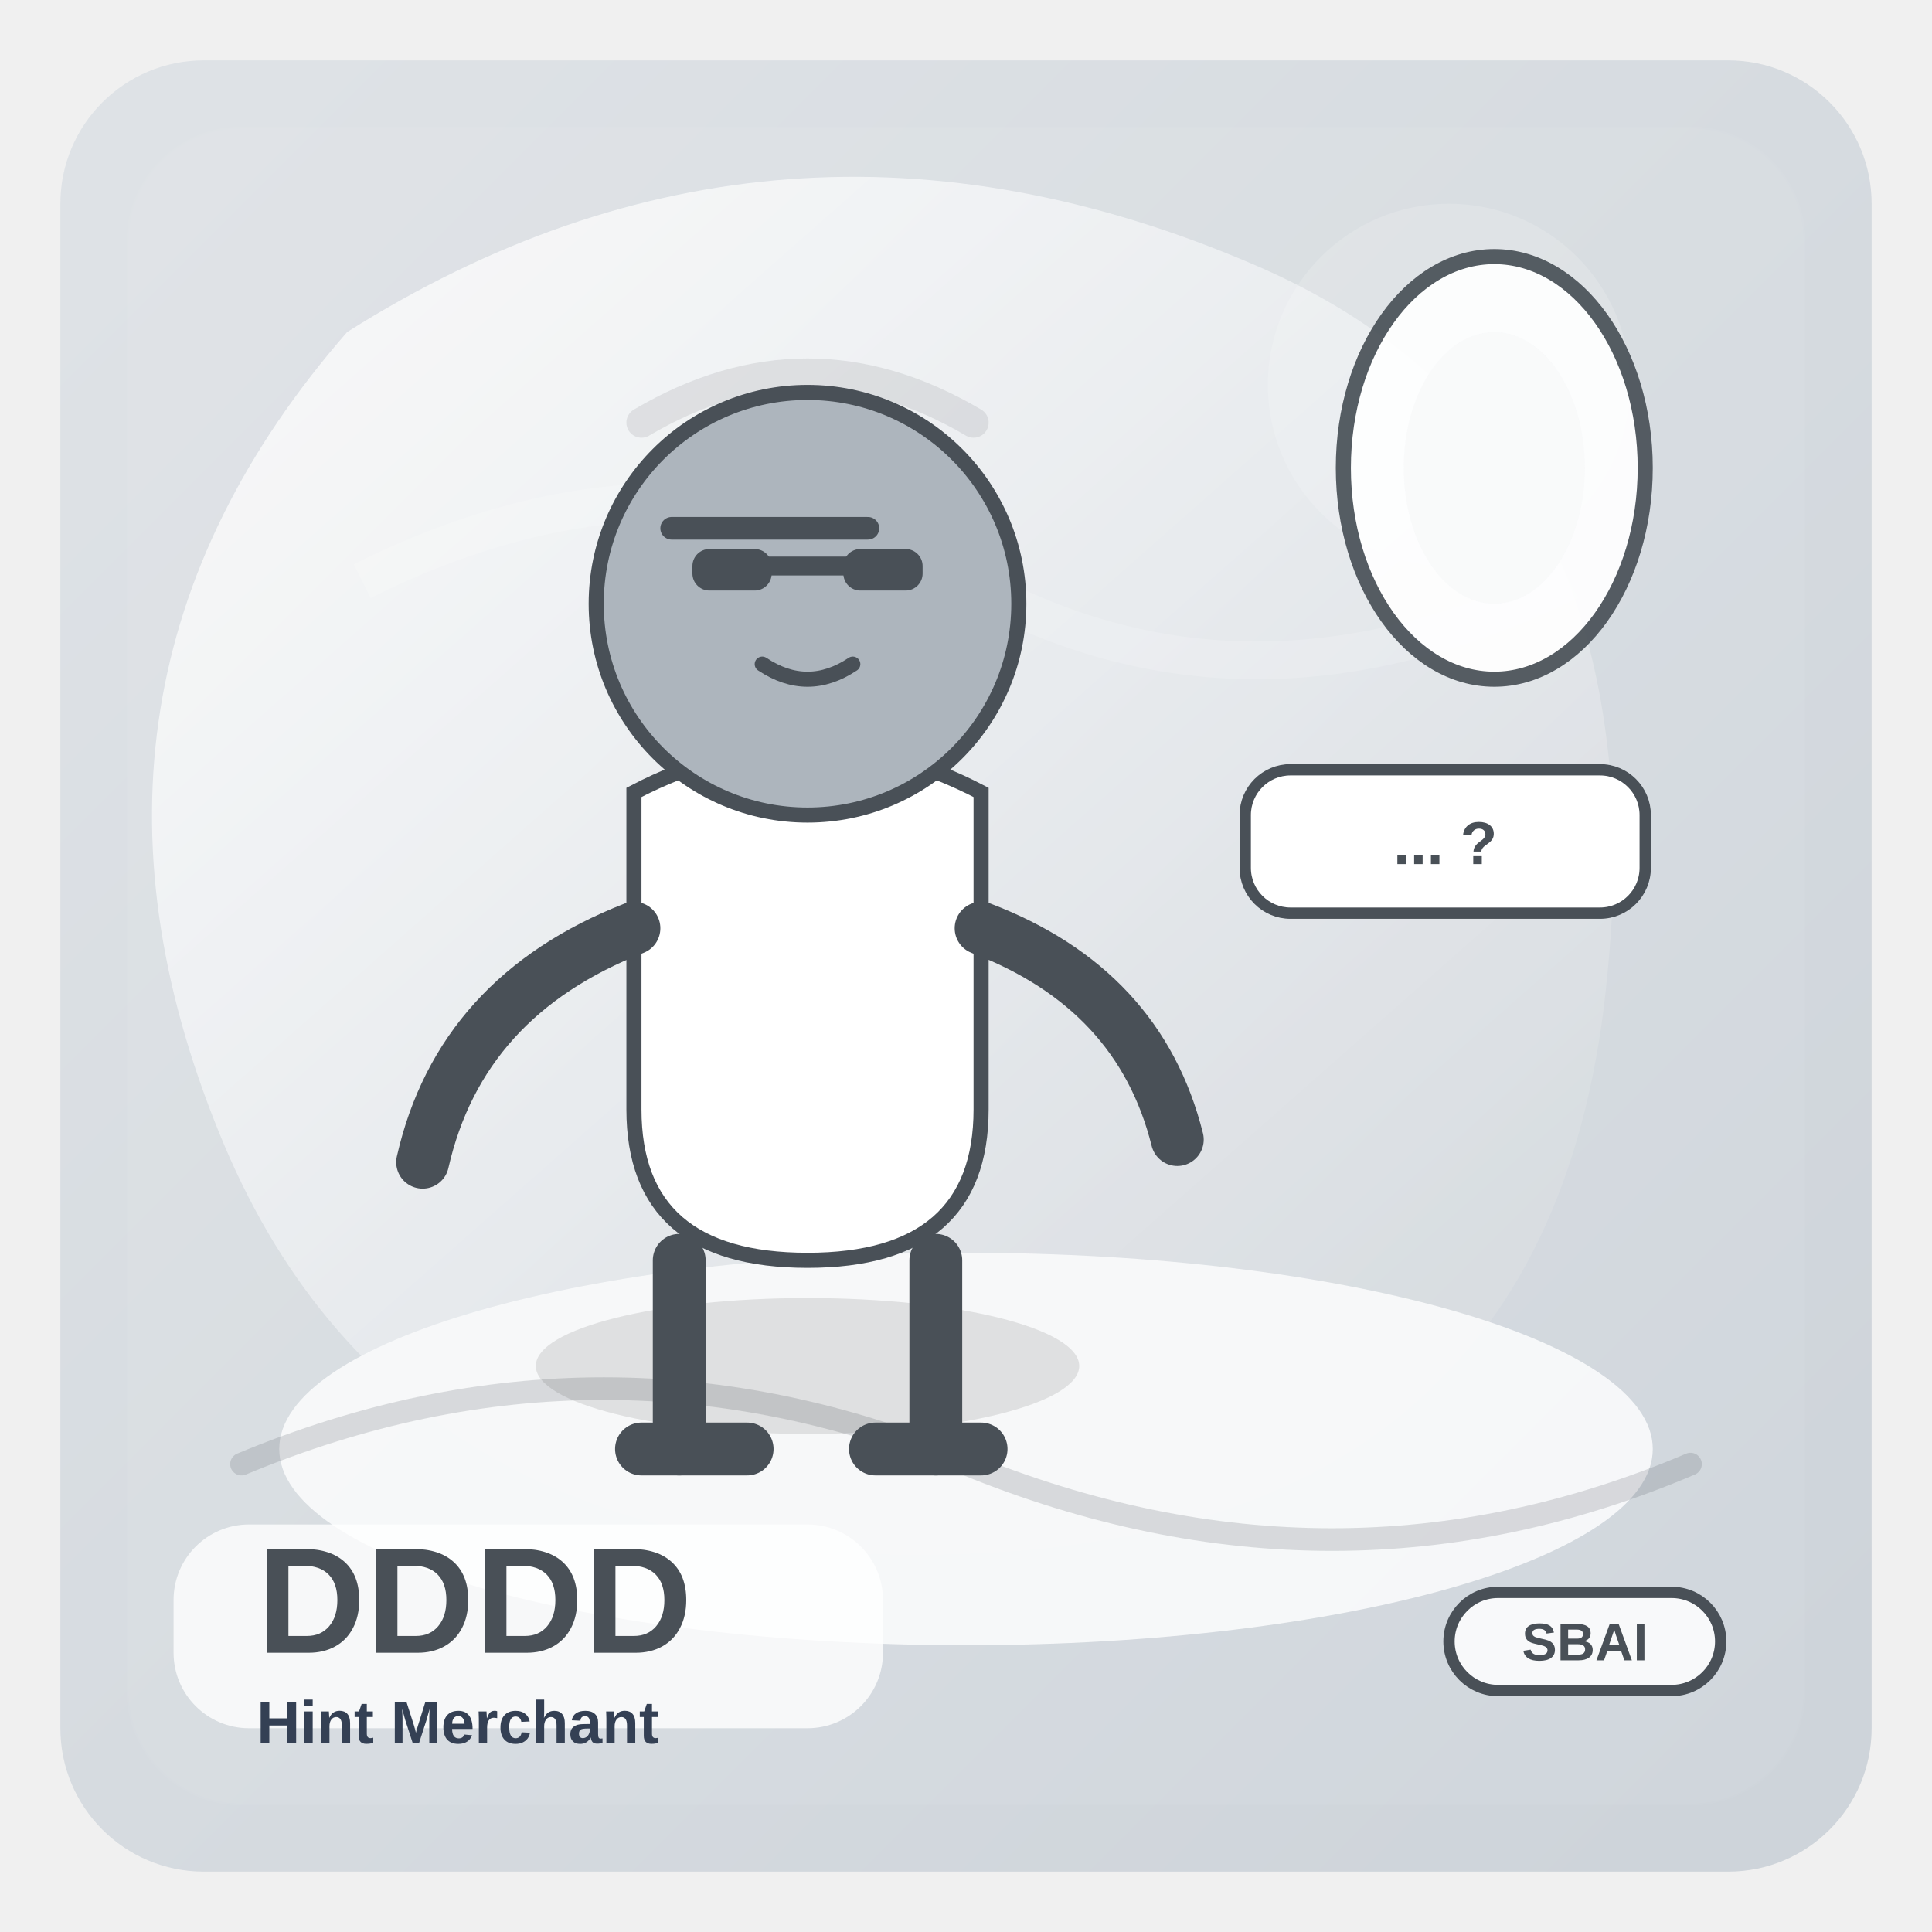
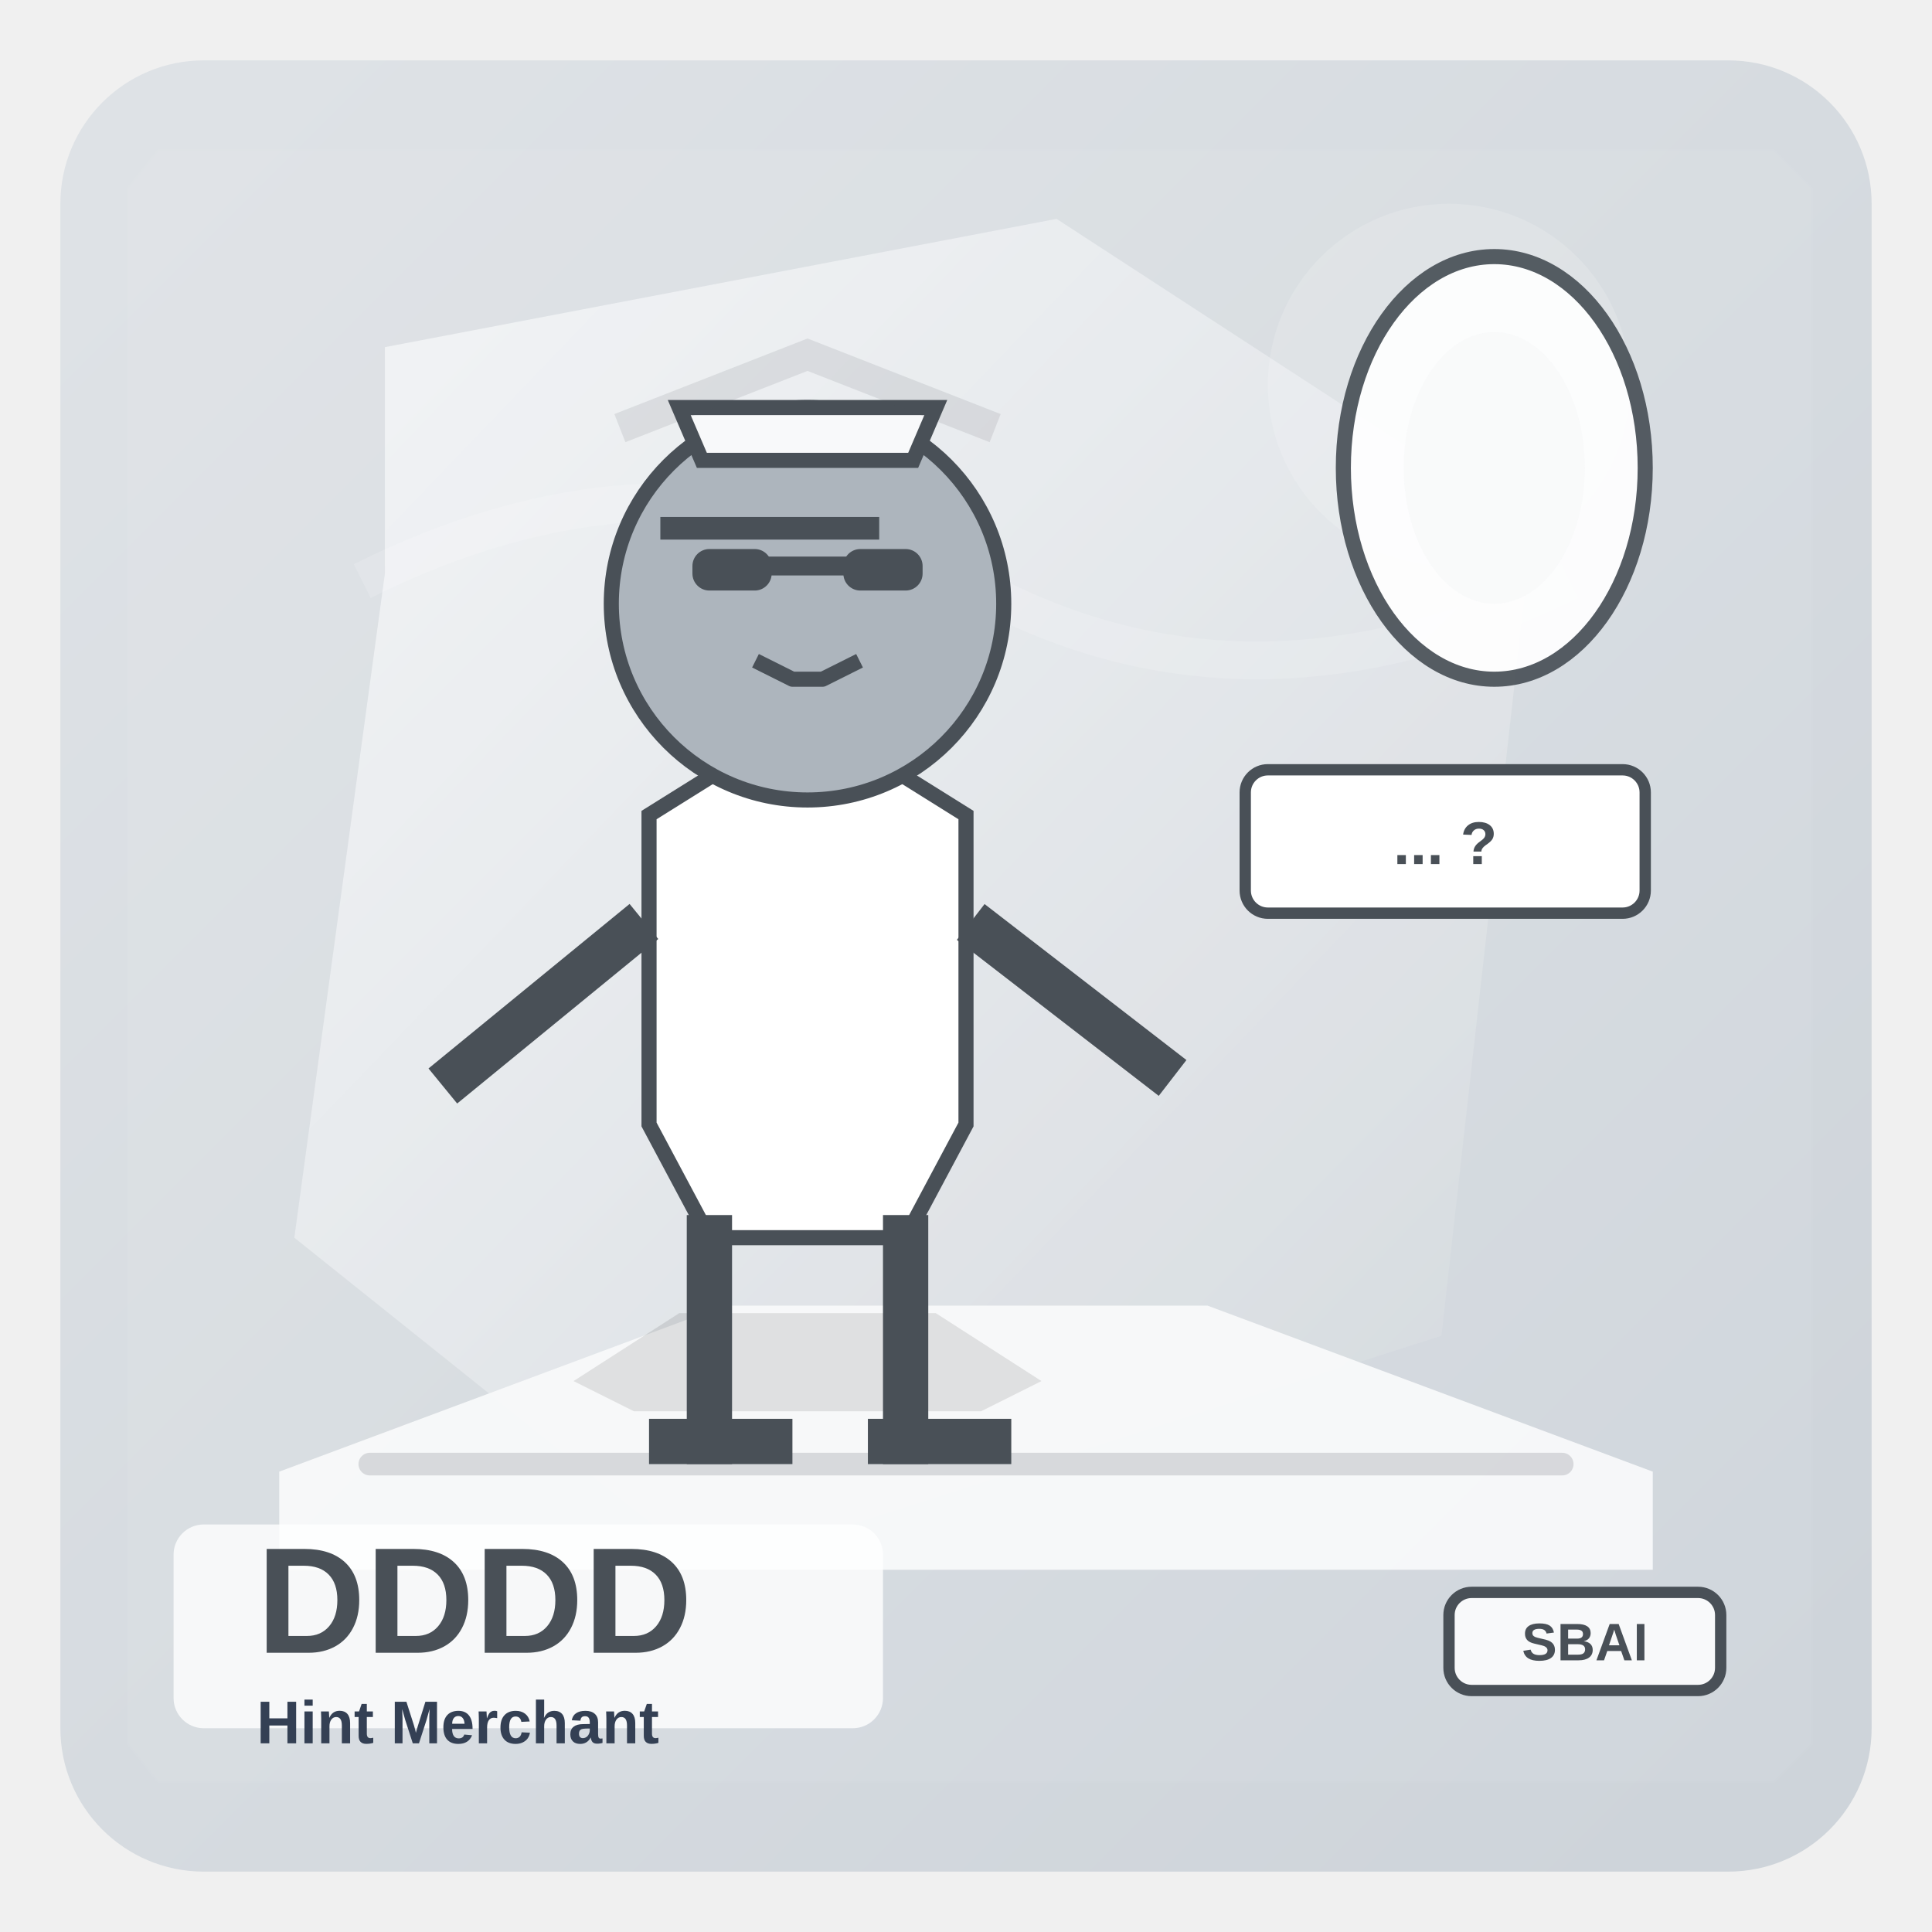
<svg xmlns="http://www.w3.org/2000/svg" width="512" height="512" viewBox="0 0 512 512" fill="none">
  <defs>
    <linearGradient id="bg" x1="44" y1="44" x2="468" y2="468" gradientUnits="userSpaceOnUse">
      <stop offset="0" stop-color="#DEE2E6" />
      <stop offset="1" stop-color="#CED4DA" />
    </linearGradient>
-     <linearGradient id="light" x1="110" y1="62" x2="366" y2="352" gradientUnits="userSpaceOnUse">
-       <stop offset="0" stop-color="#FFFFFF" stop-opacity="0.72" />
-       <stop offset="1" stop-color="#FFFFFF" stop-opacity="0.1" />
+     <linearGradient id="light" x1="96" y1="72" x2="388" y2="352" gradientUnits="userSpaceOnUse">
+       <stop offset="0" stop-color="#FFFFFF" stop-opacity="0.58" />
+       <stop offset="1" stop-color="#FFFFFF" stop-opacity="0.08" />
    </linearGradient>
  </defs>
  <rect x="16" y="16" width="480" height="480" rx="38" fill="url(#bg)" />
-   <path d="M92 88 q114 -72 240 -18 q108 46 94 188 q-14 152 -178 154 q-144 2 -190 -112 q-48 -118 34 -212z" fill="url(#light)" />
-   <rect x="34" y="34" width="444" height="444" rx="30" fill="#FFFFFF" opacity="0.05" stroke="#FFFFFF" stroke-opacity="0.4" />
+   <path d="M102 92 l178 -34 l126 82 l-24 214 l-194 62 l-110 -88 l24 -176z" fill="url(#light)" />
+   <path d="M42 40 h428 l10 10 v412 l-10 10 h-428 l-8 -10 v-412z" fill="#FFFFFF" opacity="0.05" stroke="#FFFFFF" stroke-opacity="0.4" />
  <circle cx="384" cy="102" r="48" fill="#FFFFFF" opacity="0.15" />
  <path d="M96 154 q84 -42 160 0 q74 42 160 0" fill="none" stroke="#FFFFFF" stroke-width="10" opacity="0.15" />
-   <ellipse cx="256" cy="384" rx="182" ry="52" fill="#F8F9FA" opacity="0.96" />
-   <path d="M64 388 q96 -40 192 0 q98 40 192 0" fill="none" stroke="#495057" stroke-width="6" opacity="0.18" stroke-linecap="round" />
+   <path d="M74 390 l118 -44 h128 l118 44 v26 h-364z" fill="#F8F9FA" opacity="0.96" />
+   <path d="M98 388 h316" fill="none" stroke="#495057" stroke-width="6" opacity="0.18" stroke-linecap="round" />
  <g>
-     <ellipse cx="214" cy="362" rx="72" ry="18" fill="#000000" opacity="0.1" />
-     <path d="M168 210 q46 -24 92 0 v84 q0 40 -46 40 q-46 0 -46 -40z" fill="#FFFFFF" stroke="#495057" stroke-width="4" />
-     <path d="M180 334 v50 M248 334 v50" fill="none" stroke="#495057" stroke-width="14" stroke-linecap="round" />
-     <path d="M168 246 q-46 18 -56 62" fill="none" stroke="#495057" stroke-width="14" stroke-linecap="round" />
-     <path d="M260 246 q42 16 52 56" fill="none" stroke="#495057" stroke-width="14" stroke-linecap="round" />
-     <path d="M170 384 h28 M232 384 h28" fill="none" stroke="#495057" stroke-width="14" stroke-linecap="round" />
-     <circle cx="214" cy="160" r="56" fill="#ADB5BD" stroke="#495057" stroke-width="4" />
+     <path d="M152 366 l28 -18 h68 l28 18 l-16 8 h-92z" fill="#000000" opacity="0.1" />
+     <path d="M172 216 l32 -20 h20 l32 20 v82 l-16 30 h-52 l-16 -30z" fill="#FFFFFF" stroke="#495057" stroke-width="4" stroke-linejoin="miter" />
+     <path d="M188 328 v54 M240 328 v54" fill="none" stroke="#495057" stroke-width="12" stroke-linecap="square" />
+     <path d="M166 248 l-44 36 M262 248 l44 34" fill="none" stroke="#495057" stroke-width="12" stroke-linecap="square" />
+     <path d="M178 382 h26 M236 382 h26" fill="none" stroke="#495057" stroke-width="12" stroke-linecap="square" />
+     <circle cx="214" cy="160" r="52" fill="#ADB5BD" stroke="#495057" stroke-width="4" />
+     <path d="M180 108 h68 l-6 14 h-56z" fill="#F8F9FA" stroke="#495057" stroke-width="4" />
    <g transform="translate(214 154)">
      <g fill="#495057" stroke="#495057">
        <rect x="-30" y="-8" width="20" height="10" rx="4" />
        <rect x="10" y="-8" width="20" height="10" rx="4" />
        <rect x="-10" y="-6" width="20" height="4" />
-         <path d="M-12 22 q12 8 24 0" fill="none" stroke-width="4" stroke-linecap="round" />
+         <path d="M-12 22 l8 4 h8 l8 -4" fill="none" stroke-width="4" stroke-linecap="square" stroke-linejoin="round" />
      </g>
    </g>
-     <path d="M170 112 q44 -26 88 0" fill="none" stroke="#495057" stroke-width="8" stroke-linecap="round" opacity="0.12" />
-     <path d="M178 140 h52" stroke="#495057" stroke-width="6" stroke-linecap="round" />
+     <path d="M168 112 l46 -18 l46 18" fill="none" stroke="#495057" stroke-width="8" stroke-linecap="square" opacity="0.12" />
+     <path d="M178 140 h52" stroke="#495057" stroke-width="6" stroke-linecap="square" />
  </g>
  <g>
    <ellipse cx="396" cy="124" rx="40" ry="56" fill="#FFFFFF" opacity="0.92" stroke="#495057" stroke-width="4" />
    <ellipse cx="396" cy="124" rx="24" ry="36" fill="#F8F9FA" opacity="0.9" />
    <g>
-       <rect x="330" y="204" width="106" height="38" rx="12" fill="#FFFFFF" stroke="#495057" stroke-width="3" />
+       <rect x="330" y="204" width="106" height="38" rx="6" fill="#FFFFFF" stroke="#495057" stroke-width="3" />
      <text x="383" y="229" fill="#495057" fill-opacity="1.0" font-family="Avenir Next,Segoe UI,Arial,sans-serif" font-size="16" font-weight="800" text-anchor="middle">... ?</text>
    </g>
  </g>
-   <rect x="46" y="404" width="188" height="54" rx="20" fill="#FFFFFF" opacity="0.8" />
+   <rect x="46" y="404" width="188" height="54" rx="8" fill="#FFFFFF" opacity="0.8" />
  <text x="68" y="438" fill="#495057" fill-opacity="1.0" font-family="Avenir Next,Segoe UI,Arial,sans-serif" font-size="40" font-weight="900" text-anchor="start">DDDD</text>
  <text x="68" y="462" fill="#344054" fill-opacity="1.0" font-family="Avenir Next,Segoe UI,Arial,sans-serif" font-size="16" font-weight="700" text-anchor="start">Hint Merchant</text>
-   <rect x="384" y="422" width="72" height="26" rx="13" fill="#F8F9FA" stroke="#495057" stroke-width="3" />
+   <rect x="384" y="422" width="72" height="26" rx="6" fill="#F8F9FA" stroke="#495057" stroke-width="3" />
  <text x="420" y="440" fill="#495057" fill-opacity="1.0" font-family="Avenir Next,Segoe UI,Arial,sans-serif" font-size="14" font-weight="900" text-anchor="middle">SBAI</text>
</svg>
